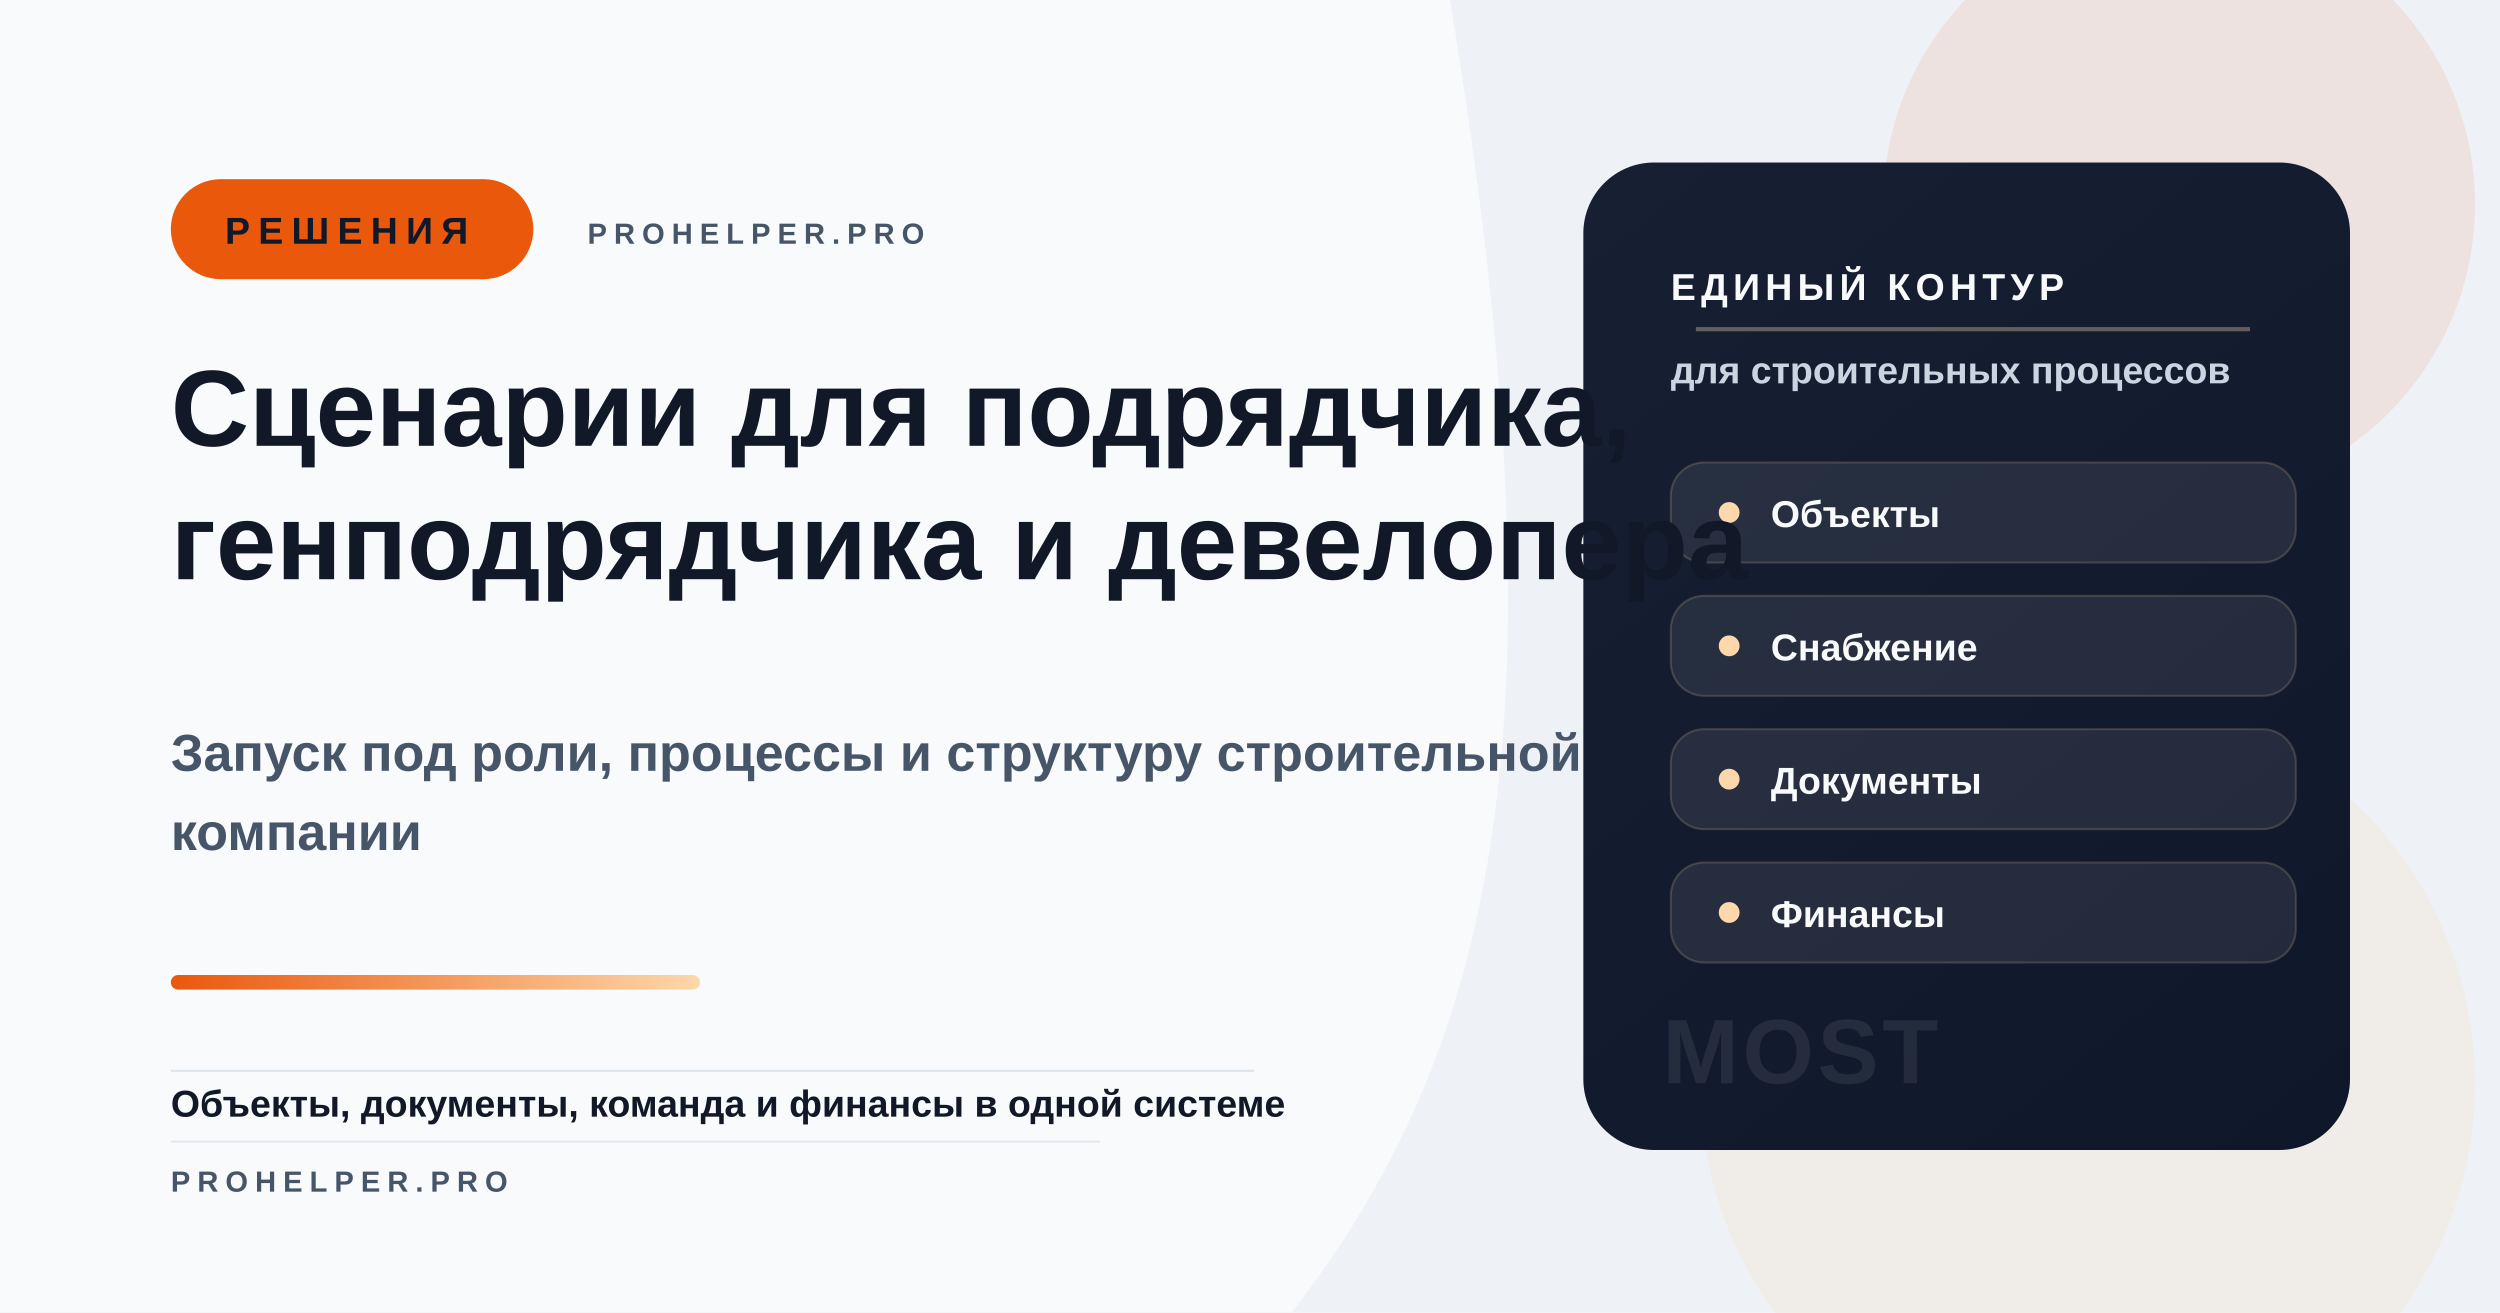
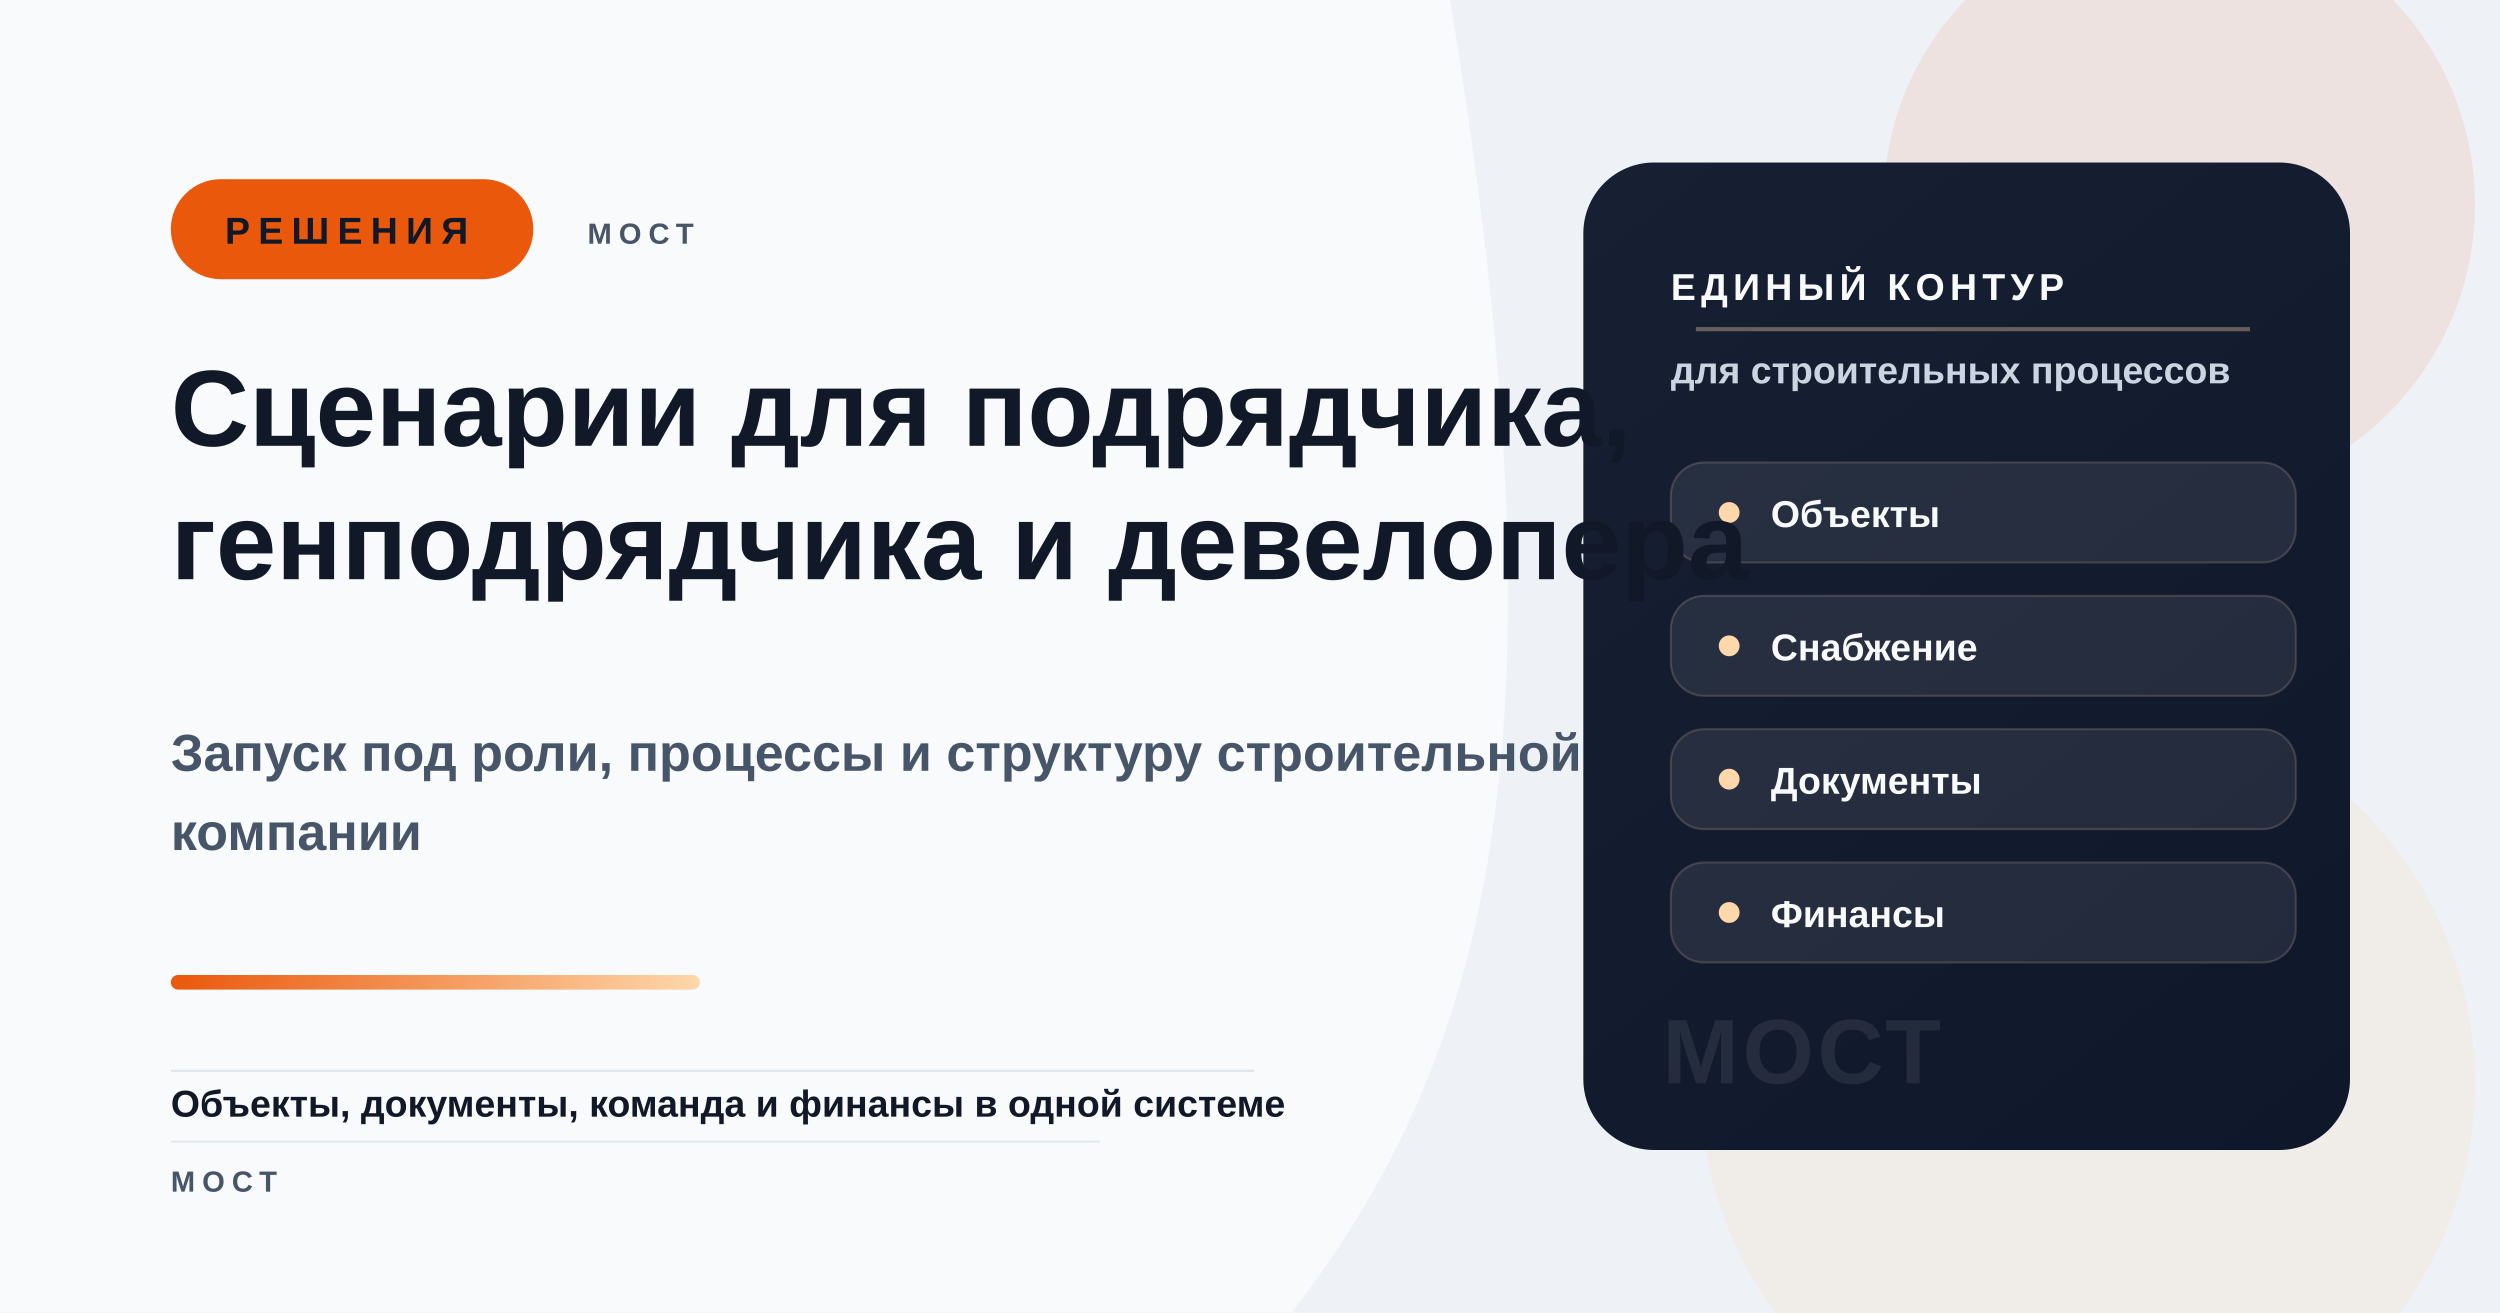
<svg xmlns="http://www.w3.org/2000/svg" width="1200" height="630" viewBox="0 0 1200 630" fill="none">
  <defs>
    <linearGradient id="panel-solutions" x1="760" y1="82" x2="1128" y2="548" gradientUnits="userSpaceOnUse">
      <stop stop-color="#172033" />
      <stop offset="1" stop-color="#0F172A" />
    </linearGradient>
    <linearGradient id="accent-solutions" x1="0" y1="0" x2="1" y2="0">
      <stop stop-color="#EA580C" />
      <stop offset="1" stop-color="#FED7AA" />
    </linearGradient>
    <style>
      .brand { font-family: 'Segoe UI', Arial, sans-serif; font-size: 18px; font-weight: 800; letter-spacing: 0.22em; fill: #111827; }
      .domain { font-family: 'Segoe UI', Arial, sans-serif; font-size: 14px; font-weight: 700; letter-spacing: 0.24em; fill: #475569; }
      .title { font-family: 'Segoe UI', Arial, sans-serif; font-size: 52px; font-weight: 800; fill: #111827; }
      .subtitle { font-family: 'Segoe UI', Arial, sans-serif; font-size: 25px; font-weight: 600; fill: #475569; }
      .footer { font-family: 'Segoe UI', Arial, sans-serif; font-size: 18px; font-weight: 700; fill: #111827; }
      .panel-title { font-family: 'Segoe UI', Arial, sans-serif; font-size: 18px; font-weight: 800; letter-spacing: 0.14em; fill: #F8FAFC; }
      .panel-copy { font-family: 'Segoe UI', Arial, sans-serif; font-size: 18px; font-weight: 600; fill: #CBD5E1; }
      .capability { font-family: 'Segoe UI', Arial, sans-serif; font-size: 18px; font-weight: 700; fill: #F8FAFC; }
      .stamp { font-family: 'Segoe UI', Arial, sans-serif; font-size: 44px; font-weight: 900; letter-spacing: 0.04em; fill: #F8FAFC; opacity: 0.08; }
    </style>
  </defs>
  <rect width="1200" height="630" fill="#F8FAFC" />
  <path d="M696 0H1200V630H620C724 496 751 334 696 0Z" fill="#EEF2F7" />
  <path d="M82 514H602" stroke="#CBD5E1" stroke-width="1" stroke-opacity="0.6" />
  <path d="M82 548H528" stroke="#E2E8F0" stroke-width="1" />
  <circle cx="1046" cy="98" r="142" fill="#EA580C" fill-opacity="0.10" />
  <circle cx="1002" cy="520" r="186" fill="#FED7AA" fill-opacity="0.18" />
  <rect x="760" y="78" width="368" height="474" rx="34" fill="url(#panel-solutions)" />
  <path d="M814 158H1080" stroke="#FED7AA" stroke-width="2" stroke-opacity="0.35" />
  <text x="802" y="144" class="panel-title">ЕДИНЫЙ КОНТУР</text>
  <text x="802" y="184" class="panel-copy">для строительных процессов</text>
  <g>
    <rect x="802" y="222" width="300" height="48" rx="16" fill="#FFFFFF" fill-opacity="0.08" stroke="#FED7AA" stroke-opacity="0.18" />
    <circle cx="830" cy="246" r="5" fill="#FED7AA" />
    <text x="850" y="253" class="capability">Объекты</text>
  </g>
  <g>
    <rect x="802" y="286" width="300" height="48" rx="16" fill="#FFFFFF" fill-opacity="0.08" stroke="#FED7AA" stroke-opacity="0.18" />
    <circle cx="830" cy="310" r="5" fill="#FED7AA" />
    <text x="850" y="317" class="capability">Снабжение</text>
  </g>
  <g>
    <rect x="802" y="350" width="300" height="48" rx="16" fill="#FFFFFF" fill-opacity="0.08" stroke="#FED7AA" stroke-opacity="0.18" />
    <circle cx="830" cy="374" r="5" fill="#FED7AA" />
    <text x="850" y="381" class="capability">Документы</text>
  </g>
  <g>
    <rect x="802" y="414" width="300" height="48" rx="16" fill="#FFFFFF" fill-opacity="0.08" stroke="#FED7AA" stroke-opacity="0.18" />
    <circle cx="830" cy="438" r="5" fill="#FED7AA" />
    <text x="850" y="445" class="capability">Финансы</text>
  </g>
-   <text x="798" y="520" class="stamp">MOST</text>
+   <text x="798" y="520" class="stamp">МОСТ</text>
  <rect x="82" y="86" width="174" height="48" rx="24" fill="#EA580C" />
  <text x="108" y="117" class="brand" fill="#FFFFFF">РЕШЕНИЯ</text>
-   <text x="282" y="117" class="domain">PROHELPER.PRO</text>
+   <text x="282" y="117" class="domain">МОСТ</text>
  <text x="82" y="214" class="title">Сценарии для подрядчика,</text>
  <text x="82" y="278" class="title">генподрядчика и девелопера</text>
  <text x="82" y="370" class="subtitle">Запуск под роли, процессы и структуру строительной</text>
  <text x="82" y="408" class="subtitle">компании</text>
  <rect x="82" y="468" width="254" height="7" rx="3.5" fill="url(#accent-solutions)" />
  <text x="82" y="536" class="footer">Объекты, документы, команда и финансы в одной системе</text>
-   <text x="82" y="572" class="domain">PROHELPER.PRO</text>
+   <text x="82" y="572" class="domain">МОСТ</text>
</svg>
